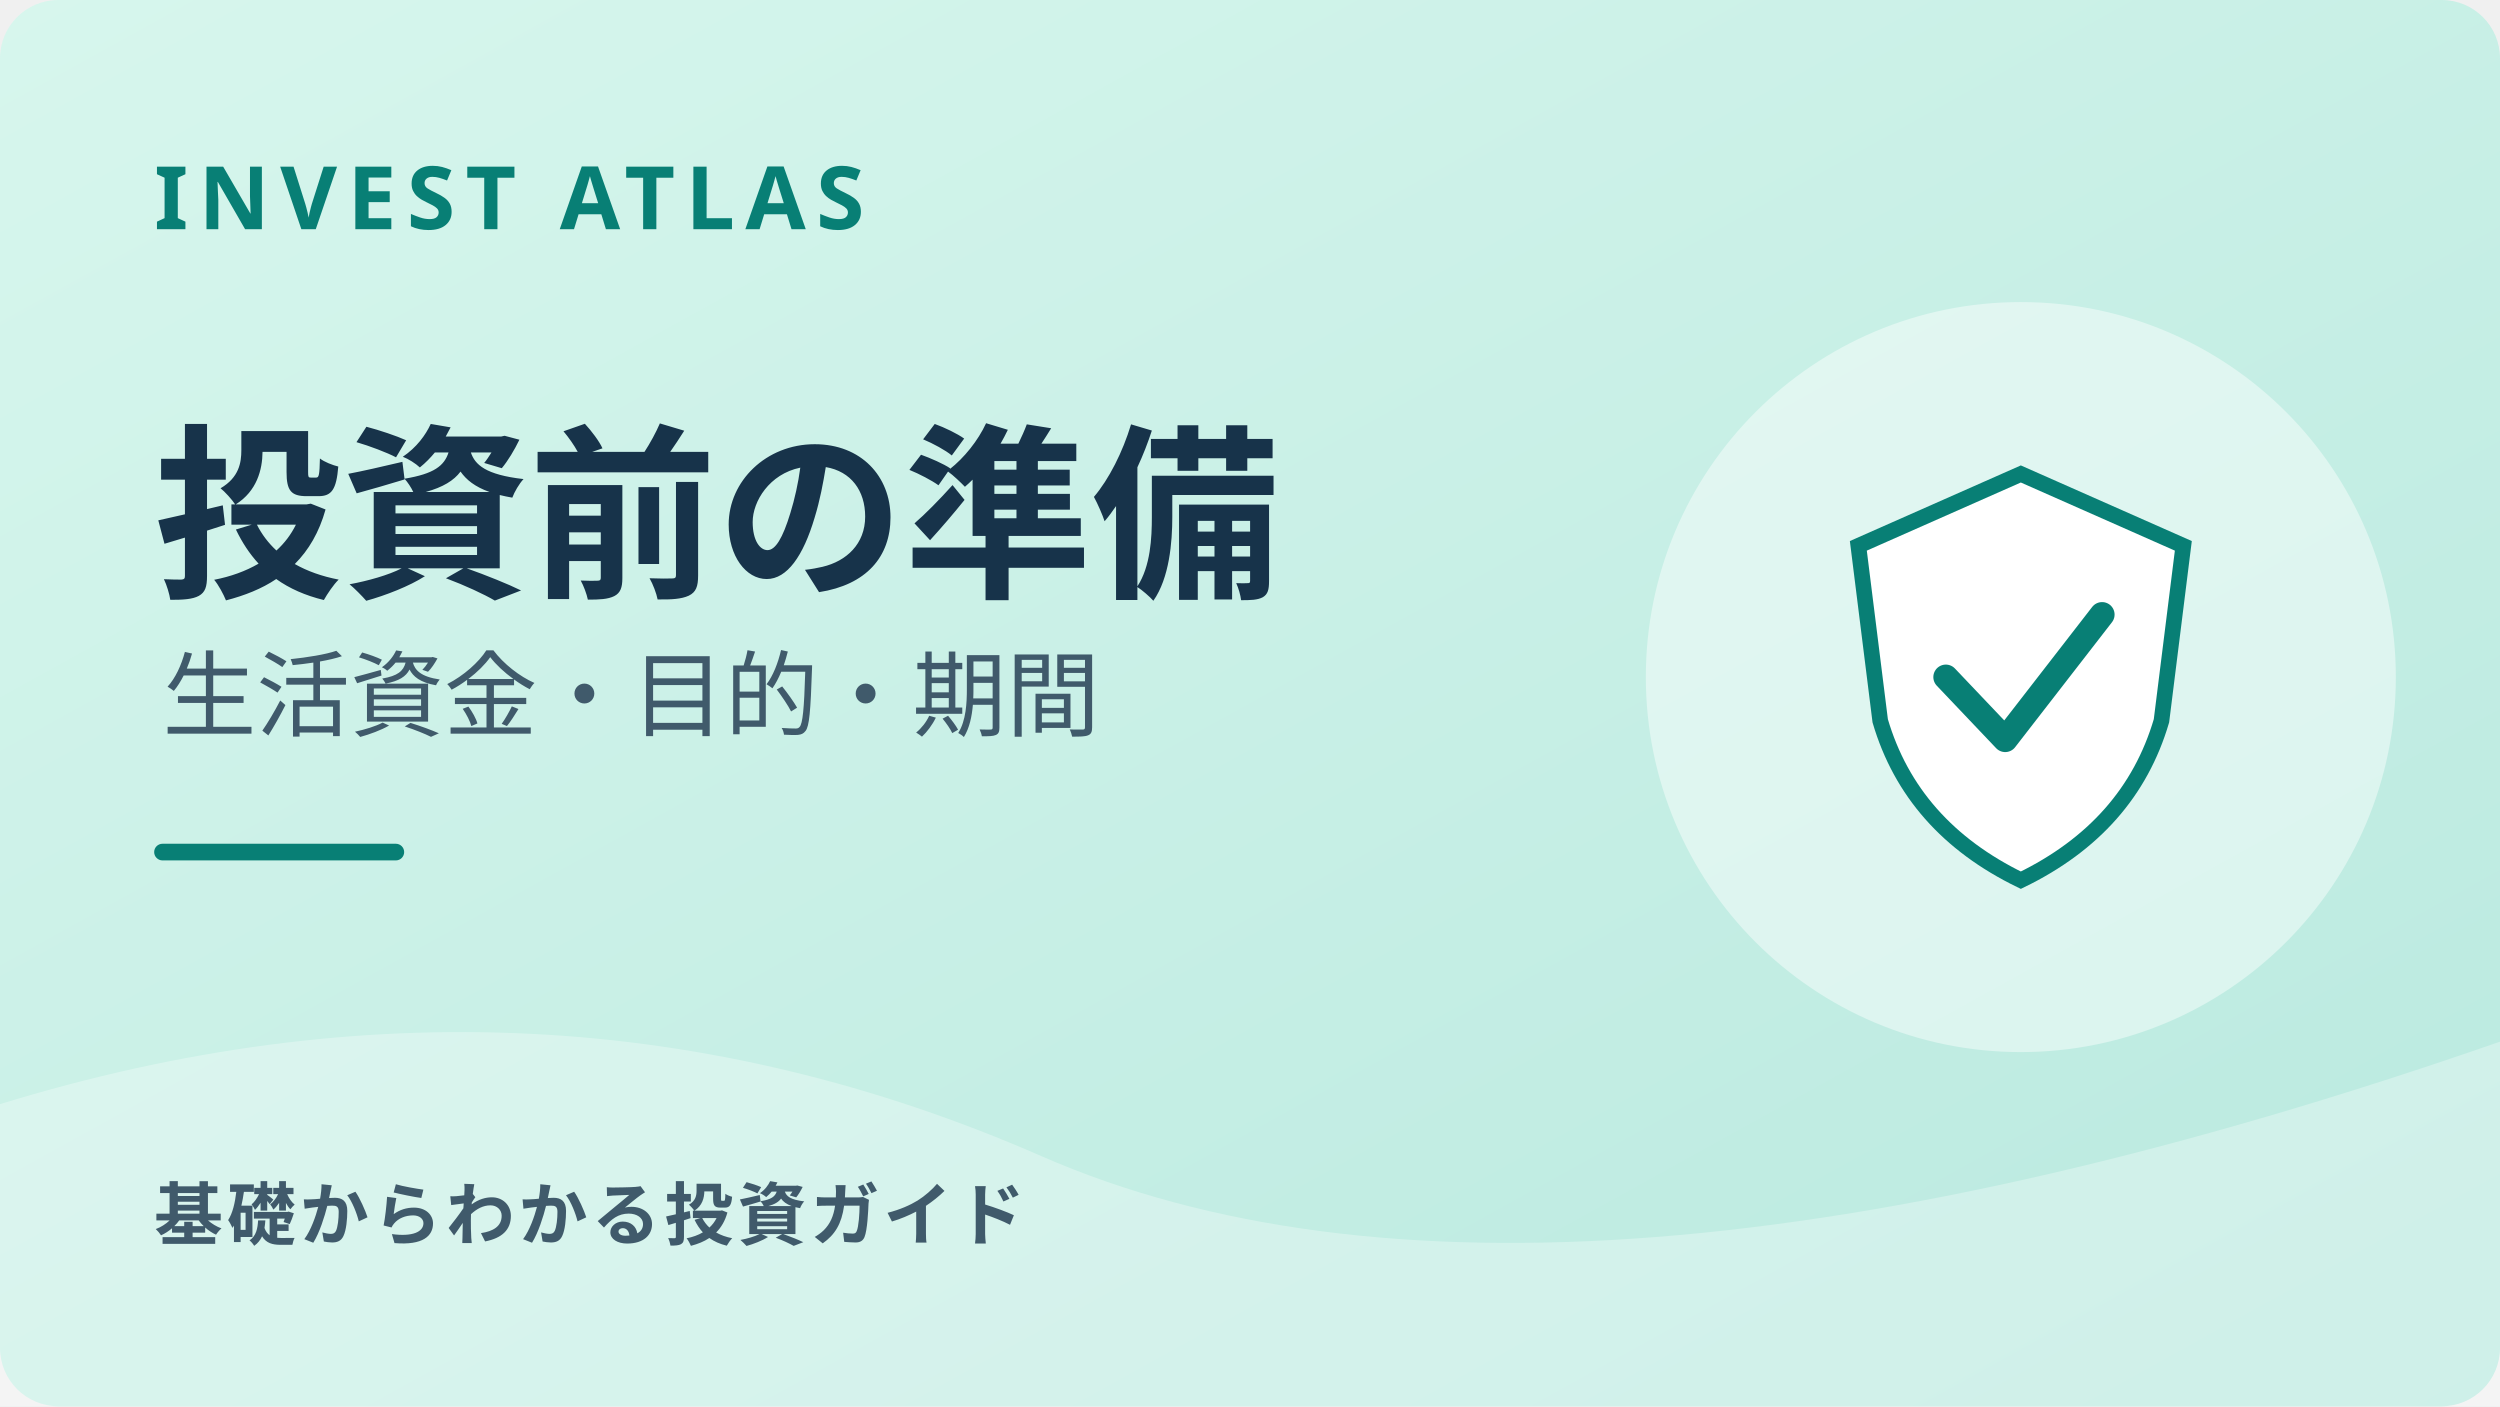
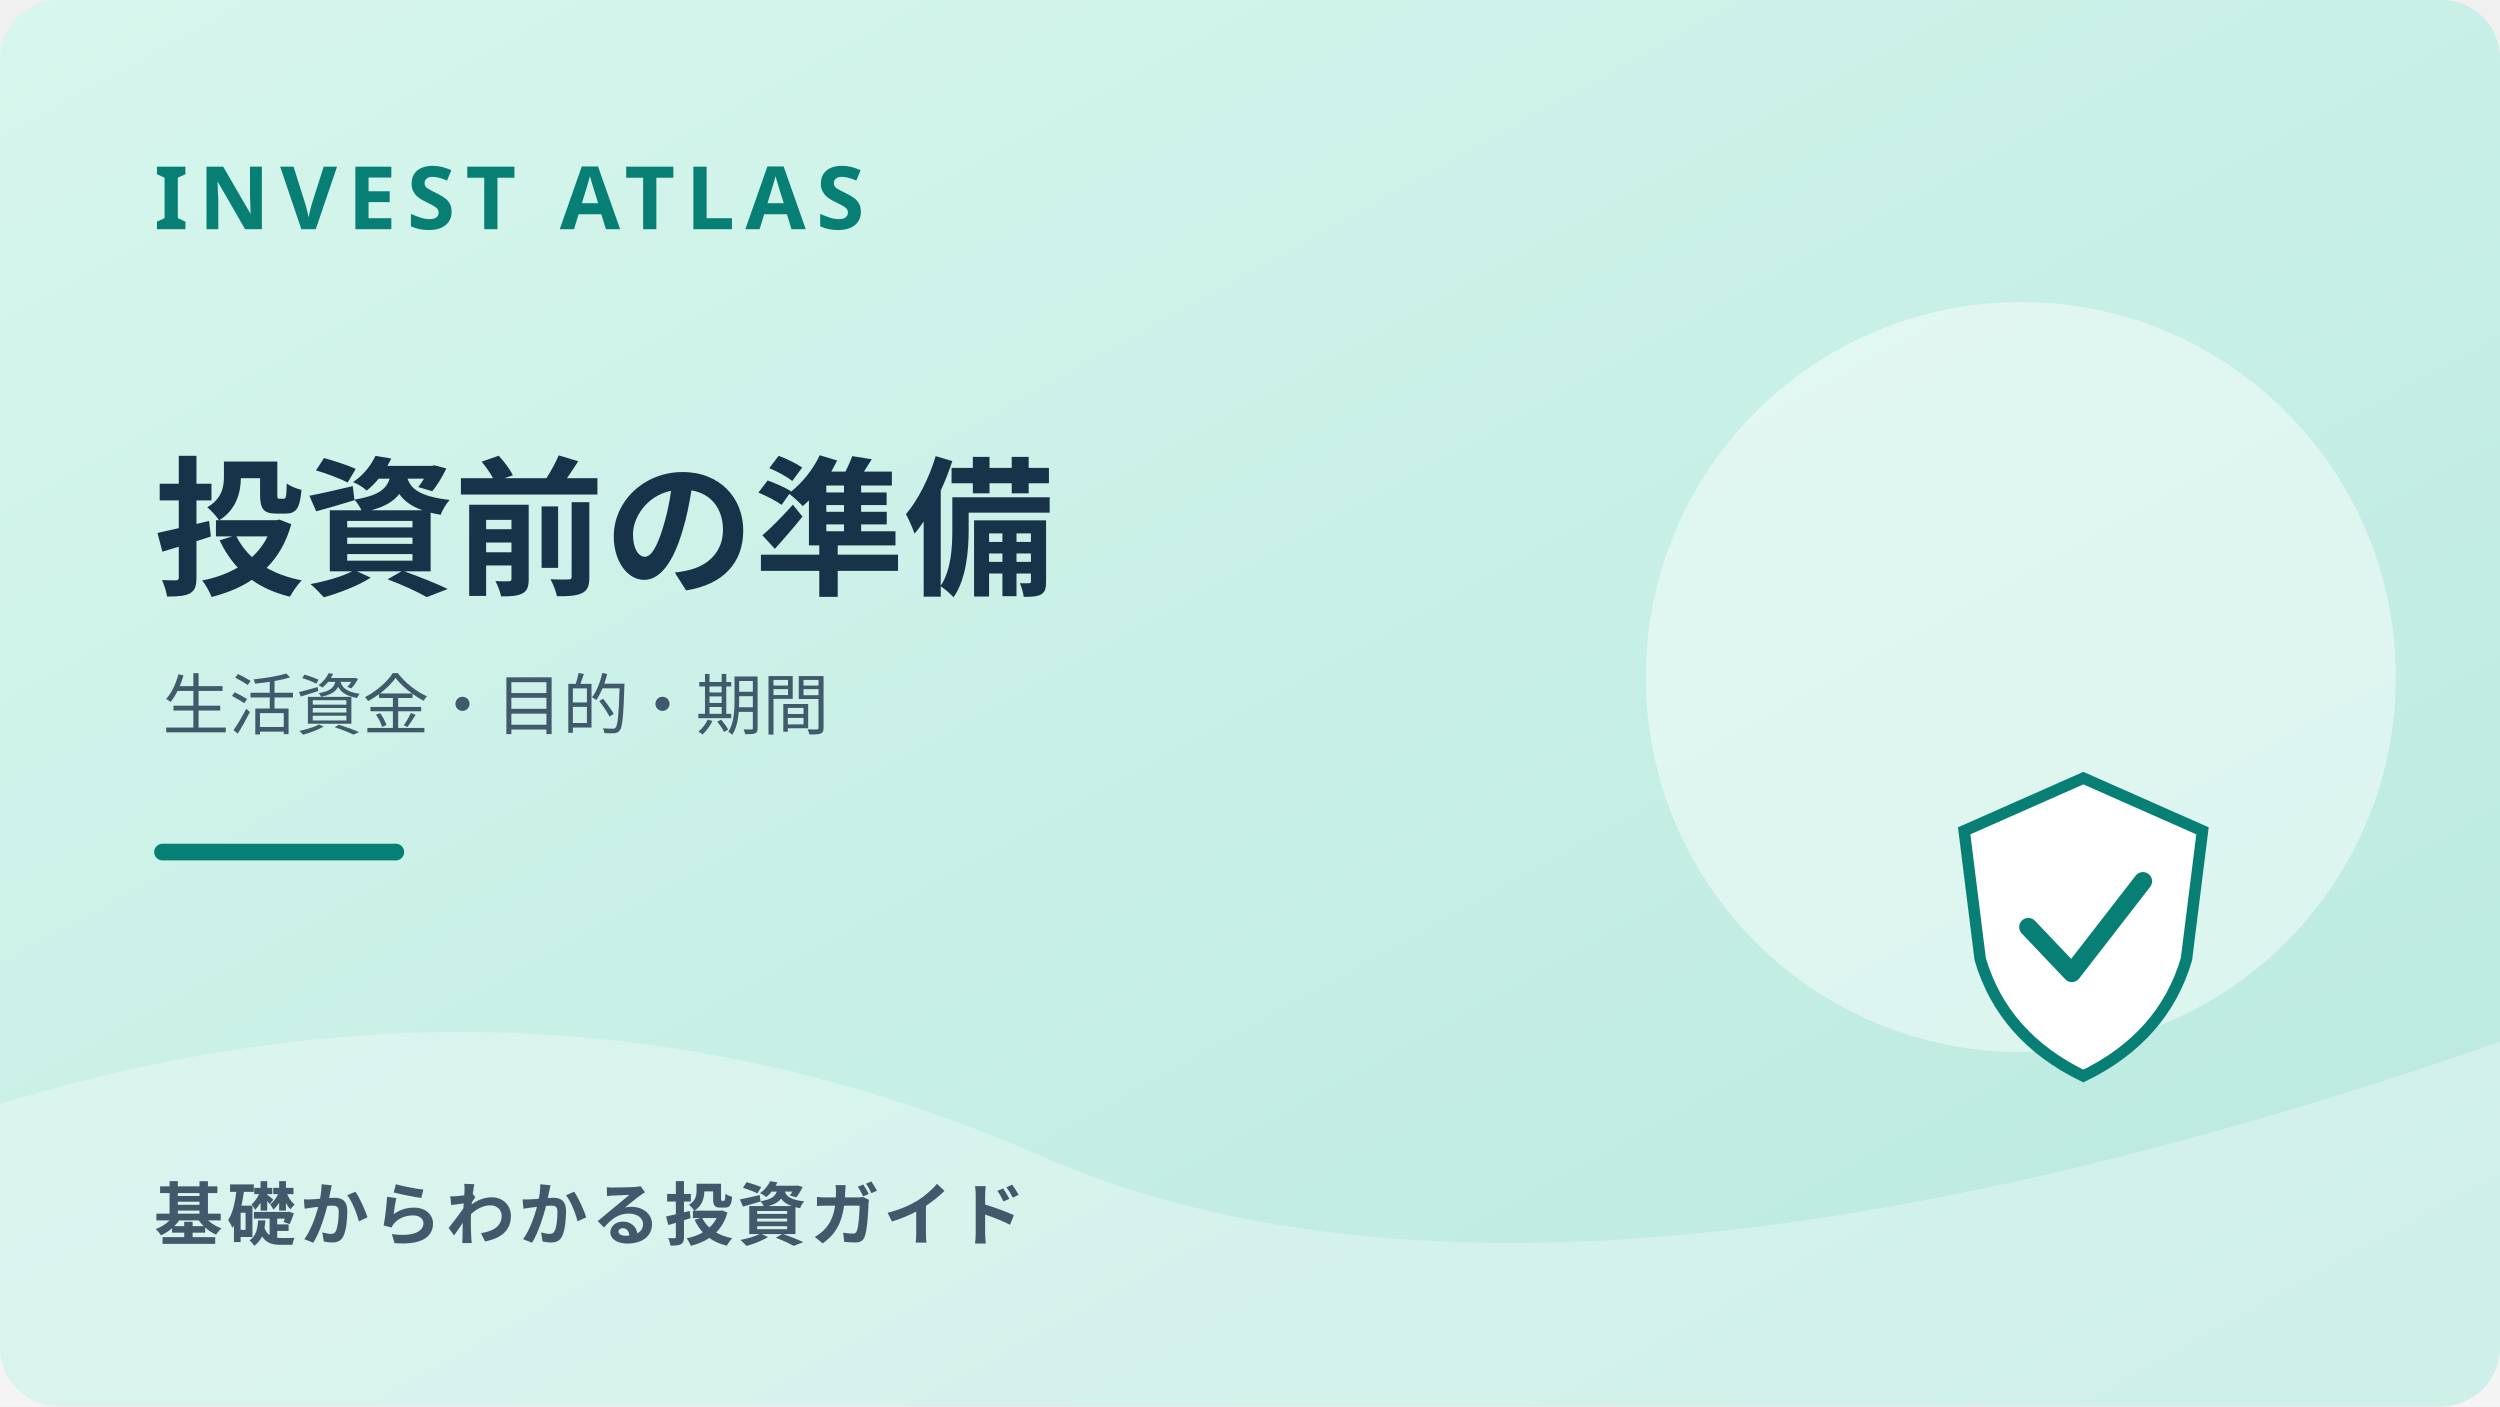
<svg xmlns="http://www.w3.org/2000/svg" width="1200" height="675" viewBox="0 0 1200 675">
  <defs>
    <linearGradient id="g" x1="0" y1="0" x2="1" y2="1">
      <stop stop-color="#d7f6ed" />
      <stop offset="1" stop-color="#b9e9df" />
    </linearGradient>
  </defs>
  <rect width="1200" height="675" rx="28" fill="url(#g)" />
  <circle cx="970" cy="325" r="180" fill="#fff" opacity=".45" />
  <path d="M0 530 Q260 450 500 555 T1200 500 V675 H0Z" fill="#fff" opacity=".3" />
  <text x="74" y="110" font-family="system-ui,sans-serif" font-size="42" font-weight="800" letter-spacing="5" fill="#087f75">INVEST ATLAS</text>
-   <text x="74" y="280" font-family="system-ui,sans-serif" font-size="90" font-weight="800" fill="#17334a">投資前の準備</text>
-   <text x="78" y="350" font-family="system-ui,sans-serif" font-size="45" fill="#405a6b">生活資金・目的・期間</text>
+   <text x="74" y="280" font-family="system-ui,sans-serif" font-size="72" font-weight="800" fill="#17334a">投資前の準備</text>
+   <text x="78" y="350" font-family="system-ui,sans-serif" font-size="32" fill="#405a6b">生活資金・目的・期間</text>
  <rect x="74" y="405" width="120" height="8" rx="4" fill="#087f75" />
-   <g transform="translate(970 325) scale(1.5)">
+   <g transform="translate(1000 445) scale(1.1)">
    <path d="M0 -65 L52 -42 L45 14 Q35 48 0 65 Q-35 48 -45 14 L-52 -42 Z" fill="#fff" stroke="#087f75" stroke-width="5" />
    <path d="M-24 0 L-5 20 L26 -20" fill="none" stroke="#087f75" stroke-width="8" stroke-linecap="round" stroke-linejoin="round" />
  </g>
  <text x="74" y="595" font-family="system-ui,sans-serif" font-size="33" font-weight="700" letter-spacing="2" fill="#405a6b">基礎からわかる投資ガイド</text>
</svg>
